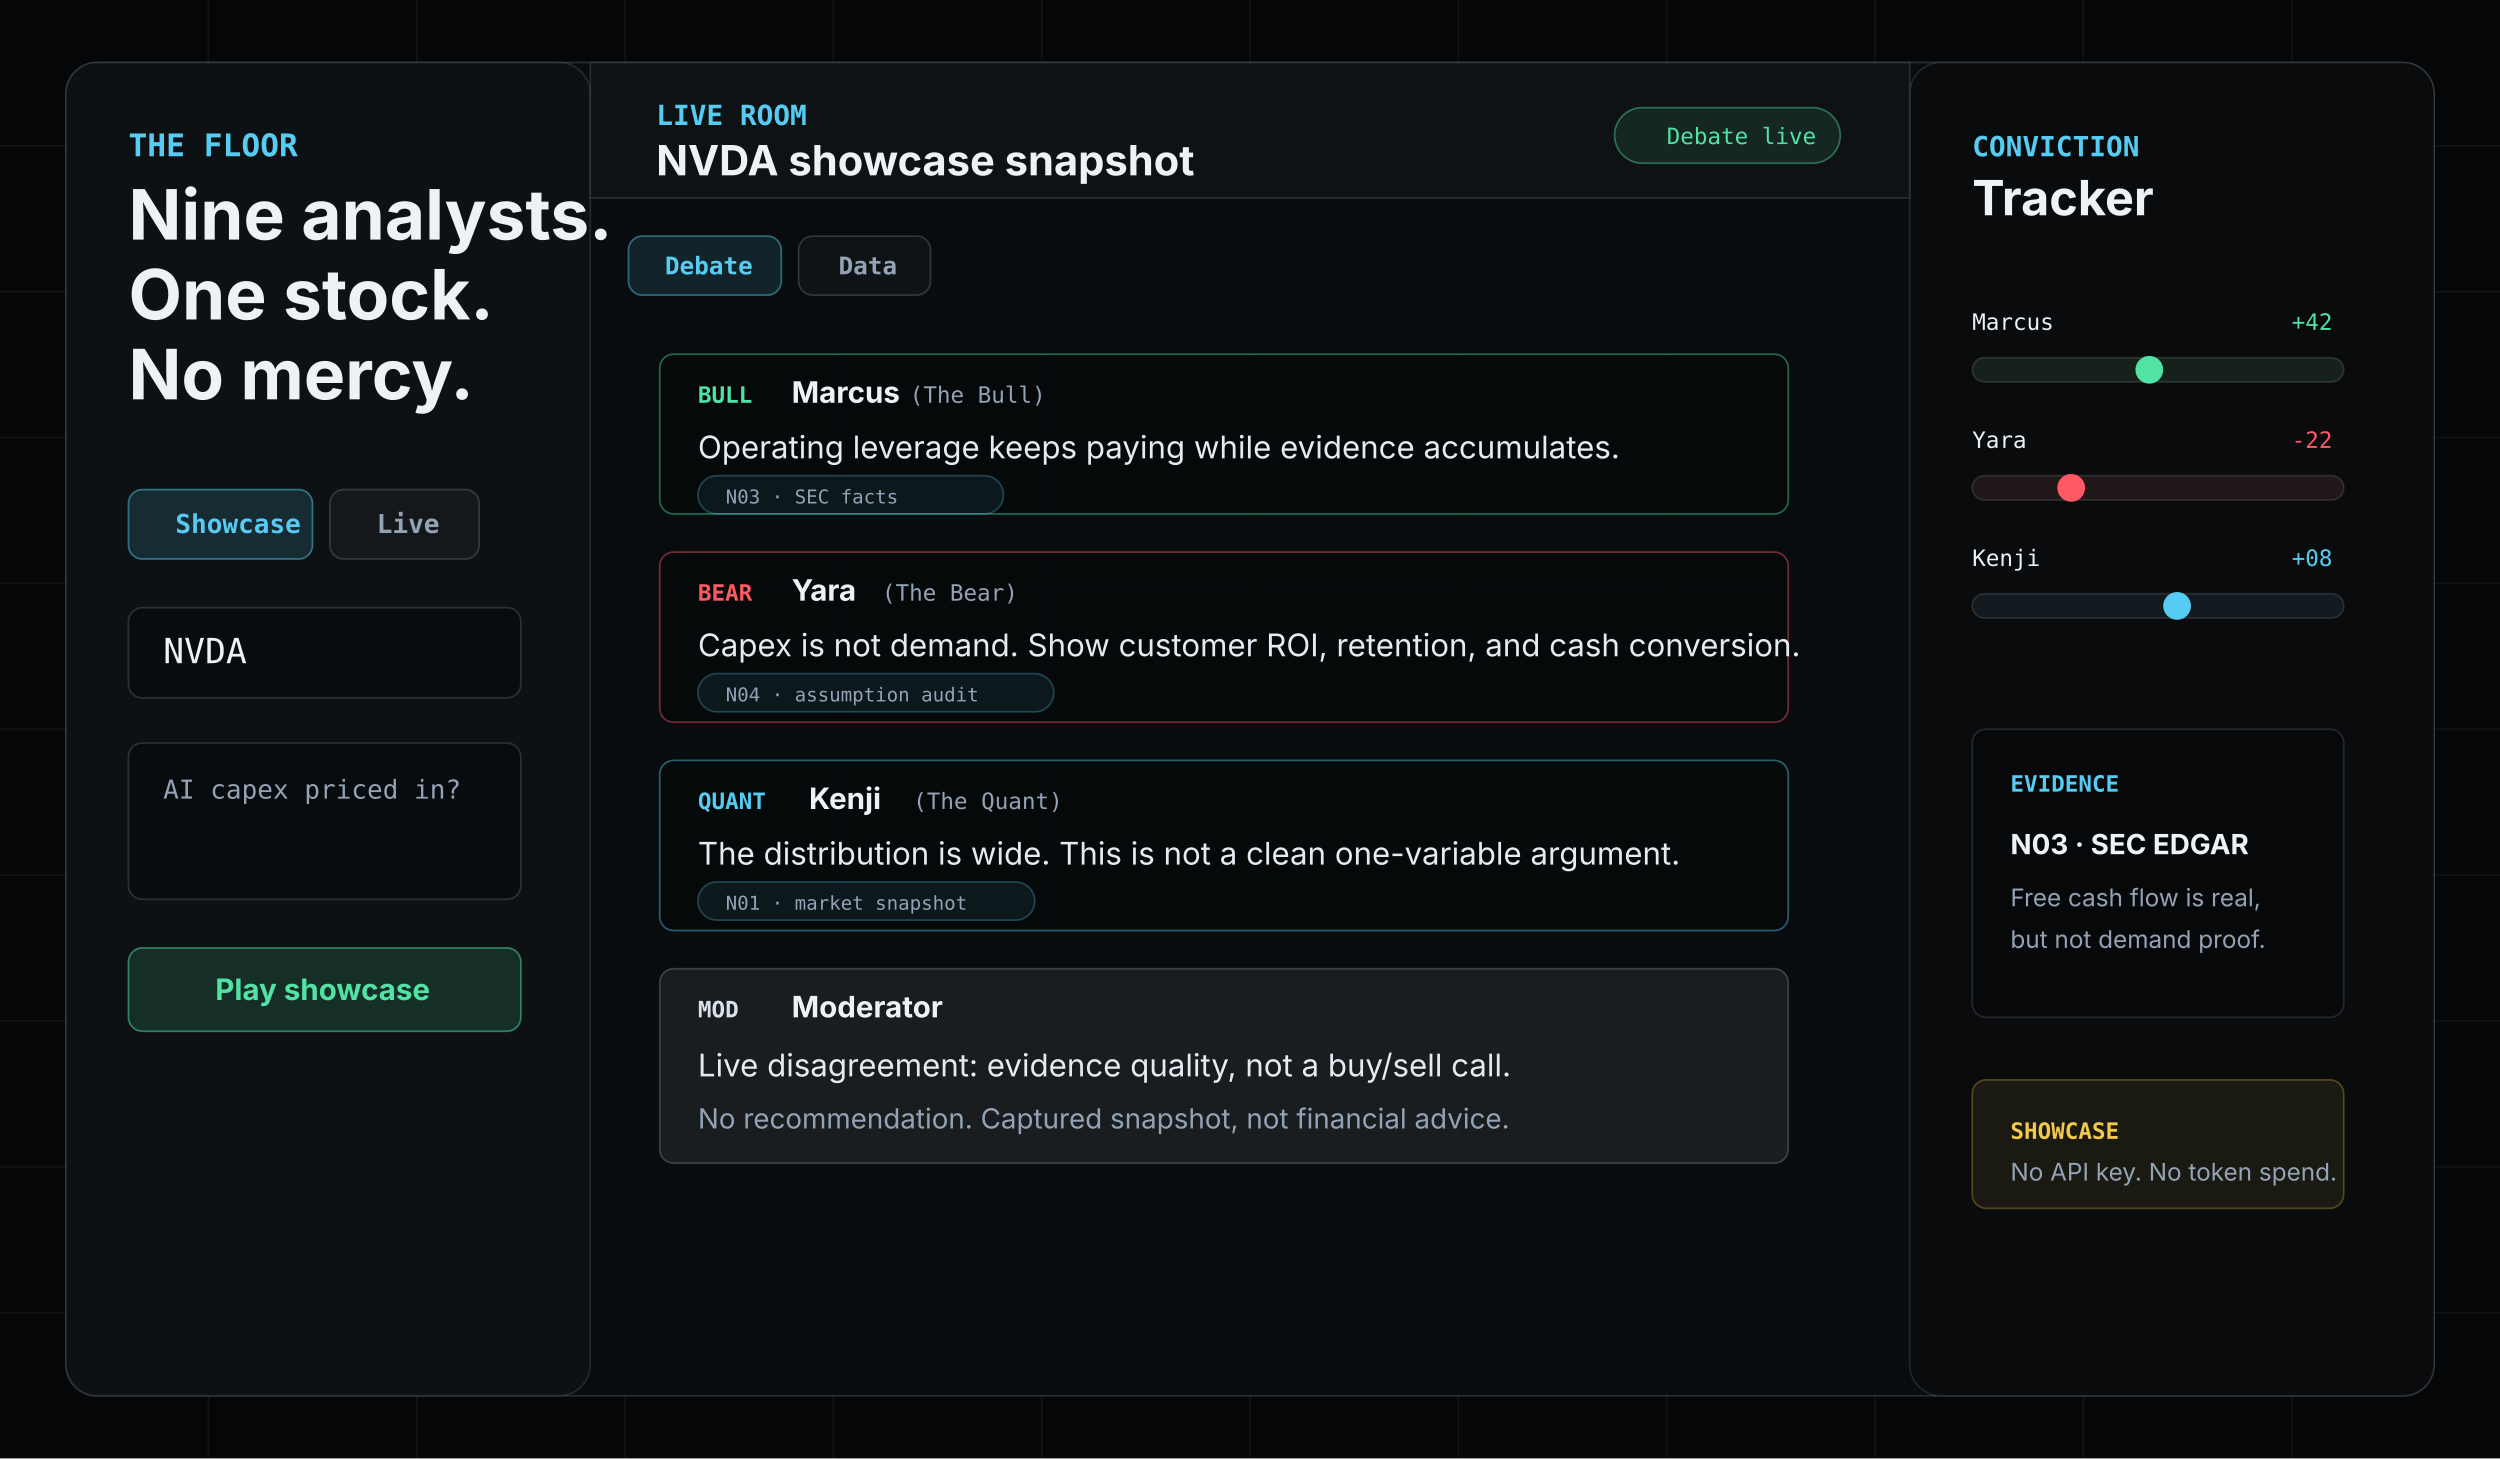
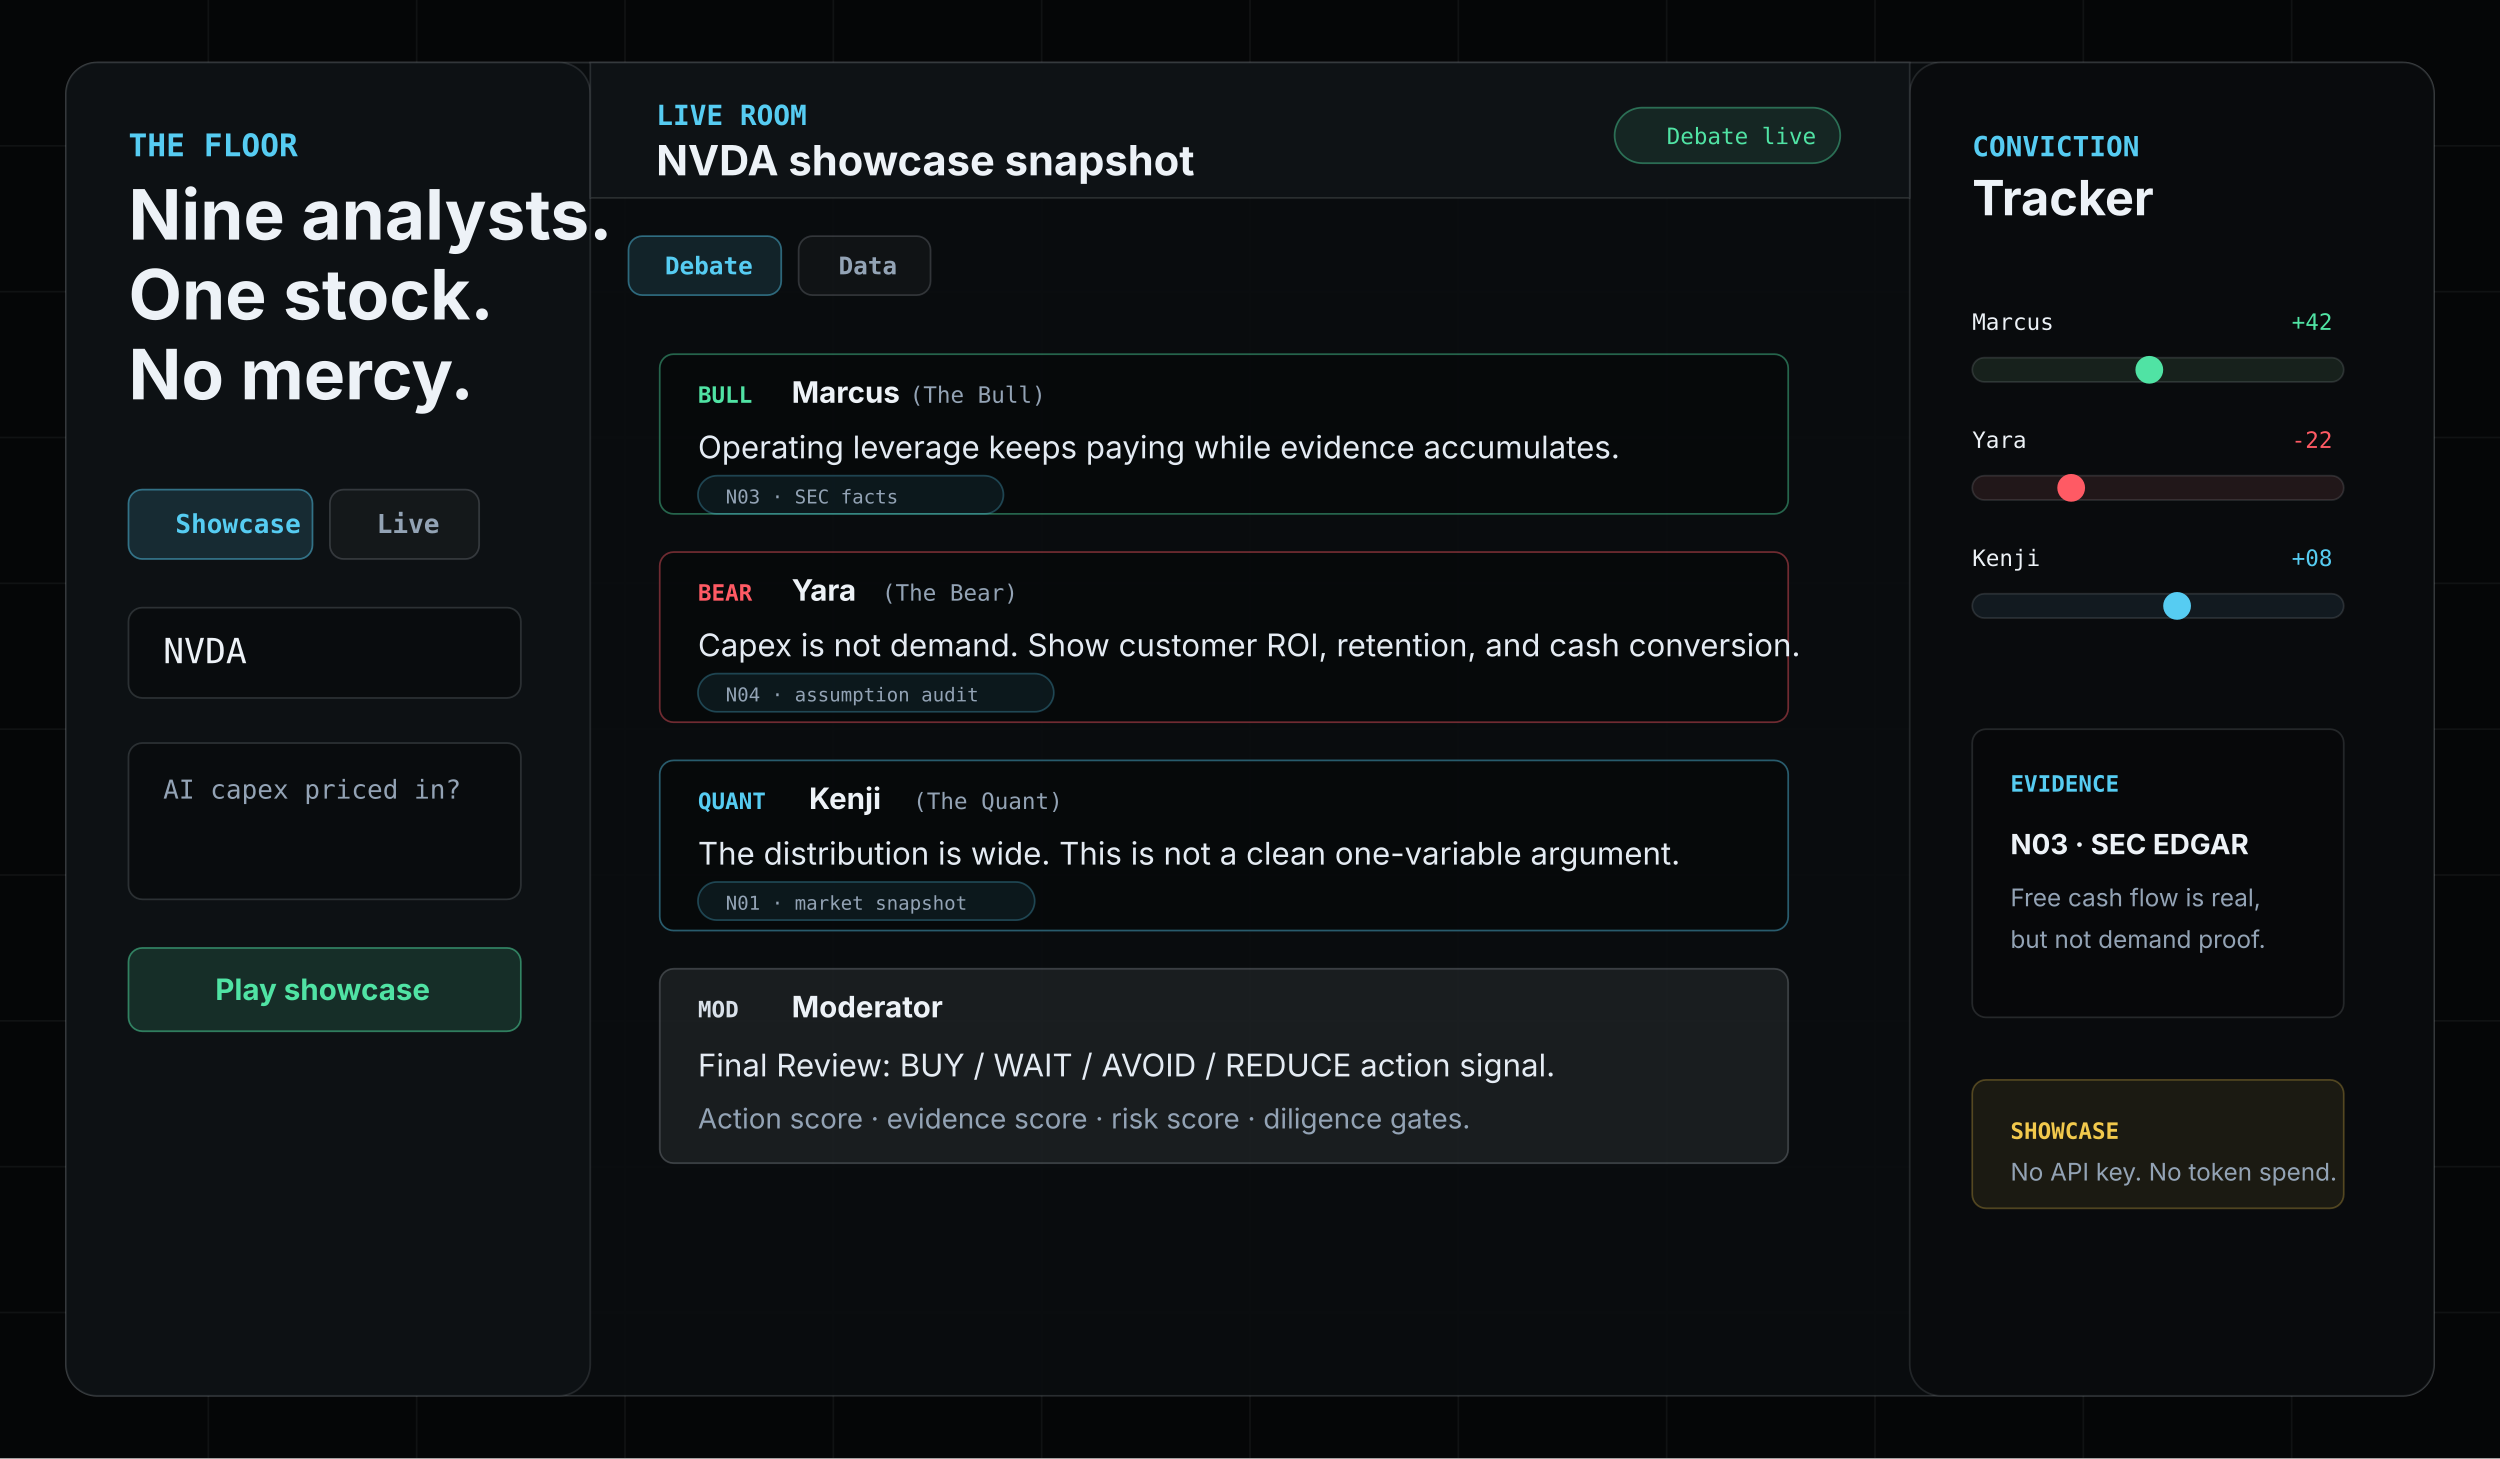
<svg xmlns="http://www.w3.org/2000/svg" width="1440" height="840" viewBox="0 0 1440 840" fill="none" role="img" aria-labelledby="title desc">
  <rect width="1440" height="840" fill="#050607" />
  <path d="M0 84H1440M0 168H1440M0 252H1440M0 336H1440M0 420H1440M0 504H1440M0 588H1440M0 672H1440M0 756H1440M120 0V840M240 0V840M360 0V840M480 0V840M600 0V840M720 0V840M840 0V840M960 0V840M1080 0V840M1200 0V840M1320 0V840" stroke="#D9E1EA" stroke-opacity="0.055" />
  <rect x="38" y="36" width="1364" height="768" rx="18" fill="#0A0D0F" fill-opacity="0.94" stroke="#D9E1EA" stroke-opacity="0.16" />
  <rect x="38" y="36" width="302" height="768" rx="18" fill="#0D1114" stroke="#D9E1EA" stroke-opacity="0.12" />
  <rect x="1100" y="36" width="302" height="768" rx="18" fill="#090B0D" stroke="#D9E1EA" stroke-opacity="0.12" />
  <text x="74" y="90" fill="#56CCF2" font-family="SFMono-Regular, Menlo, monospace" font-size="18" font-weight="700">THE FLOOR</text>
  <text x="74" y="138" fill="#EDF2F7" font-family="Inter, Arial, sans-serif" font-size="40" font-weight="700">Nine analysts.</text>
  <text x="74" y="184" fill="#EDF2F7" font-family="Inter, Arial, sans-serif" font-size="40" font-weight="700">One stock.</text>
  <text x="74" y="230" fill="#EDF2F7" font-family="Inter, Arial, sans-serif" font-size="40" font-weight="700">No mercy.</text>
  <rect x="74" y="282" width="106" height="40" rx="8" fill="#56CCF2" fill-opacity="0.14" stroke="#56CCF2" stroke-opacity="0.48" />
  <text x="101" y="307" fill="#56CCF2" font-family="SFMono-Regular, Menlo, monospace" font-size="15" font-weight="700">Showcase</text>
  <rect x="190" y="282" width="86" height="40" rx="8" fill="#FFFFFF" fill-opacity="0.03" stroke="#D9E1EA" stroke-opacity="0.18" />
  <text x="217" y="307" fill="#93A3B5" font-family="SFMono-Regular, Menlo, monospace" font-size="15" font-weight="700">Live</text>
  <rect x="74" y="350" width="226" height="52" rx="8" fill="#000000" fill-opacity="0.32" stroke="#D9E1EA" stroke-opacity="0.16" />
  <text x="94" y="382" fill="#EDF2F7" font-family="SFMono-Regular, Menlo, monospace" font-size="20">NVDA</text>
  <rect x="74" y="428" width="226" height="90" rx="8" fill="#000000" fill-opacity="0.32" stroke="#D9E1EA" stroke-opacity="0.16" />
  <text x="94" y="460" fill="#93A3B5" font-family="SFMono-Regular, Menlo, monospace" font-size="15">AI capex priced in?</text>
  <rect x="74" y="546" width="226" height="48" rx="8" fill="#50E3A4" fill-opacity="0.14" stroke="#50E3A4" stroke-opacity="0.5" />
  <text x="124" y="576" fill="#50E3A4" font-family="Inter, Arial, sans-serif" font-size="17" font-weight="700">Play showcase</text>
  <rect x="340" y="36" width="760" height="78" fill="#0E1215" stroke="#D9E1EA" stroke-opacity="0.14" />
  <text x="378" y="72" fill="#56CCF2" font-family="SFMono-Regular, Menlo, monospace" font-size="16" font-weight="700">LIVE ROOM</text>
  <text x="378" y="101" fill="#EDF2F7" font-family="Inter, Arial, sans-serif" font-size="24" font-weight="700">NVDA showcase snapshot</text>
  <rect x="930" y="62" width="130" height="32" rx="16" fill="#50E3A4" fill-opacity="0.1" stroke="#50E3A4" stroke-opacity="0.42" />
  <text x="960" y="83" fill="#50E3A4" font-family="SFMono-Regular, Menlo, monospace" font-size="13">Debate live</text>
  <rect x="362" y="136" width="88" height="34" rx="8" fill="#56CCF2" fill-opacity="0.12" stroke="#56CCF2" stroke-opacity="0.45" />
  <text x="383" y="158" fill="#56CCF2" font-family="SFMono-Regular, Menlo, monospace" font-size="14" font-weight="700">Debate</text>
  <rect x="460" y="136" width="76" height="34" rx="8" fill="#FFFFFF" fill-opacity="0.03" stroke="#D9E1EA" stroke-opacity="0.18" />
  <text x="483" y="158" fill="#93A3B5" font-family="SFMono-Regular, Menlo, monospace" font-size="14" font-weight="700">Data</text>
  <rect x="380" y="204" width="650" height="92" rx="8" fill="#000000" fill-opacity="0.28" stroke="#50E3A4" stroke-opacity="0.42" />
  <text x="402" y="232" fill="#50E3A4" font-family="SFMono-Regular, Menlo, monospace" font-size="13" font-weight="800">BULL</text>
  <text x="456" y="232" fill="#EDF2F7" font-family="Inter, Arial, sans-serif" font-size="17" font-weight="700">Marcus</text>
  <text x="524" y="232" fill="#93A3B5" font-family="SFMono-Regular, Menlo, monospace" font-size="13">(The Bull)</text>
  <text x="402" y="264" fill="#E4EBF3" font-family="Inter, Arial, sans-serif" font-size="18">Operating leverage keeps paying while evidence accumulates.</text>
  <rect x="402" y="274" width="176" height="22" rx="11" fill="#56CCF2" fill-opacity="0.08" stroke="#56CCF2" stroke-opacity="0.28" />
  <text x="418" y="290" fill="#93A3B5" font-family="SFMono-Regular, Menlo, monospace" font-size="11">N03 · SEC facts</text>
  <rect x="380" y="318" width="650" height="98" rx="8" fill="#000000" fill-opacity="0.28" stroke="#FF5A64" stroke-opacity="0.42" />
  <text x="402" y="346" fill="#FF5A64" font-family="SFMono-Regular, Menlo, monospace" font-size="13" font-weight="800">BEAR</text>
  <text x="456" y="346" fill="#EDF2F7" font-family="Inter, Arial, sans-serif" font-size="17" font-weight="700">Yara</text>
  <text x="508" y="346" fill="#93A3B5" font-family="SFMono-Regular, Menlo, monospace" font-size="13">(The Bear)</text>
  <text x="402" y="378" fill="#E4EBF3" font-family="Inter, Arial, sans-serif" font-size="18">Capex is not demand. Show customer ROI, retention, and cash conversion.</text>
  <rect x="402" y="388" width="205" height="22" rx="11" fill="#56CCF2" fill-opacity="0.08" stroke="#56CCF2" stroke-opacity="0.28" />
  <text x="418" y="404" fill="#93A3B5" font-family="SFMono-Regular, Menlo, monospace" font-size="11">N04 · assumption audit</text>
  <rect x="380" y="438" width="650" height="98" rx="8" fill="#000000" fill-opacity="0.28" stroke="#56CCF2" stroke-opacity="0.42" />
  <text x="402" y="466" fill="#56CCF2" font-family="SFMono-Regular, Menlo, monospace" font-size="13" font-weight="800">QUANT</text>
  <text x="466" y="466" fill="#EDF2F7" font-family="Inter, Arial, sans-serif" font-size="17" font-weight="700">Kenji</text>
  <text x="526" y="466" fill="#93A3B5" font-family="SFMono-Regular, Menlo, monospace" font-size="13">(The Quant)</text>
  <text x="402" y="498" fill="#E4EBF3" font-family="Inter, Arial, sans-serif" font-size="18">The distribution is wide. This is not a clean one-variable argument.</text>
  <rect x="402" y="508" width="194" height="22" rx="11" fill="#56CCF2" fill-opacity="0.08" stroke="#56CCF2" stroke-opacity="0.28" />
  <text x="418" y="524" fill="#93A3B5" font-family="SFMono-Regular, Menlo, monospace" font-size="11">N01 · market snapshot</text>
  <rect x="380" y="558" width="650" height="112" rx="8" fill="#D9E1EA" fill-opacity="0.08" stroke="#D9E1EA" stroke-opacity="0.22" />
  <text x="402" y="586" fill="#D9E1EA" font-family="SFMono-Regular, Menlo, monospace" font-size="13" font-weight="800">MOD</text>
  <text x="456" y="586" fill="#EDF2F7" font-family="Inter, Arial, sans-serif" font-size="17" font-weight="700">Moderator</text>
-   <text x="402" y="620" fill="#E4EBF3" font-family="Inter, Arial, sans-serif" font-size="18">Live disagreement: evidence quality, not a buy/sell call.</text>
-   <text x="402" y="650" fill="#93A3B5" font-family="Inter, Arial, sans-serif" font-size="16">No recommendation. Captured snapshot, not financial advice.</text>
+   <text x="402" y="620" fill="#E4EBF3" font-family="Inter, Arial, sans-serif" font-size="18">Final Review: BUY / WAIT / AVOID / REDUCE action signal.</text>
+   <text x="402" y="650" fill="#93A3B5" font-family="Inter, Arial, sans-serif" font-size="16">Action score · evidence score · risk score · diligence gates.</text>
  <text x="1136" y="90" fill="#56CCF2" font-family="SFMono-Regular, Menlo, monospace" font-size="16" font-weight="700">CONVICTION</text>
  <text x="1136" y="124" fill="#EDF2F7" font-family="Inter, Arial, sans-serif" font-size="28" font-weight="700">Tracker</text>
  <text x="1136" y="190" fill="#EDF2F7" font-family="SFMono-Regular, Menlo, monospace" font-size="13">Marcus</text>
  <rect x="1136" y="206" width="214" height="14" rx="7" fill="#17211C" stroke="#D9E1EA" stroke-opacity="0.14" />
  <circle cx="1238" cy="213" r="8" fill="#50E3A4" />
  <text x="1320" y="190" fill="#50E3A4" font-family="SFMono-Regular, Menlo, monospace" font-size="13">+42</text>
  <text x="1136" y="258" fill="#EDF2F7" font-family="SFMono-Regular, Menlo, monospace" font-size="13">Yara</text>
  <rect x="1136" y="274" width="214" height="14" rx="7" fill="#211719" stroke="#D9E1EA" stroke-opacity="0.14" />
  <circle cx="1193" cy="281" r="8" fill="#FF5A64" />
  <text x="1320" y="258" fill="#FF5A64" font-family="SFMono-Regular, Menlo, monospace" font-size="13">-22</text>
  <text x="1136" y="326" fill="#EDF2F7" font-family="SFMono-Regular, Menlo, monospace" font-size="13">Kenji</text>
  <rect x="1136" y="342" width="214" height="14" rx="7" fill="#121A20" stroke="#D9E1EA" stroke-opacity="0.14" />
  <circle cx="1254" cy="349" r="8" fill="#56CCF2" />
  <text x="1320" y="326" fill="#56CCF2" font-family="SFMono-Regular, Menlo, monospace" font-size="13">+08</text>
  <rect x="1136" y="420" width="214" height="166" rx="8" fill="#000000" fill-opacity="0.24" stroke="#D9E1EA" stroke-opacity="0.14" />
  <text x="1158" y="456" fill="#56CCF2" font-family="SFMono-Regular, Menlo, monospace" font-size="13" font-weight="700">EVIDENCE</text>
  <text x="1158" y="492" fill="#EDF2F7" font-family="Inter, Arial, sans-serif" font-size="16" font-weight="700">N03 · SEC EDGAR</text>
  <text x="1158" y="522" fill="#93A3B5" font-family="Inter, Arial, sans-serif" font-size="14">Free cash flow is real,</text>
  <text x="1158" y="546" fill="#93A3B5" font-family="Inter, Arial, sans-serif" font-size="14">but not demand proof.</text>
  <rect x="1136" y="622" width="214" height="74" rx="8" fill="#F2C94C" fill-opacity="0.08" stroke="#F2C94C" stroke-opacity="0.28" />
  <text x="1158" y="656" fill="#F2C94C" font-family="SFMono-Regular, Menlo, monospace" font-size="13" font-weight="700">SHOWCASE</text>
  <text x="1158" y="680" fill="#93A3B5" font-family="Inter, Arial, sans-serif" font-size="14">No API key. No token spend.</text>
</svg>
